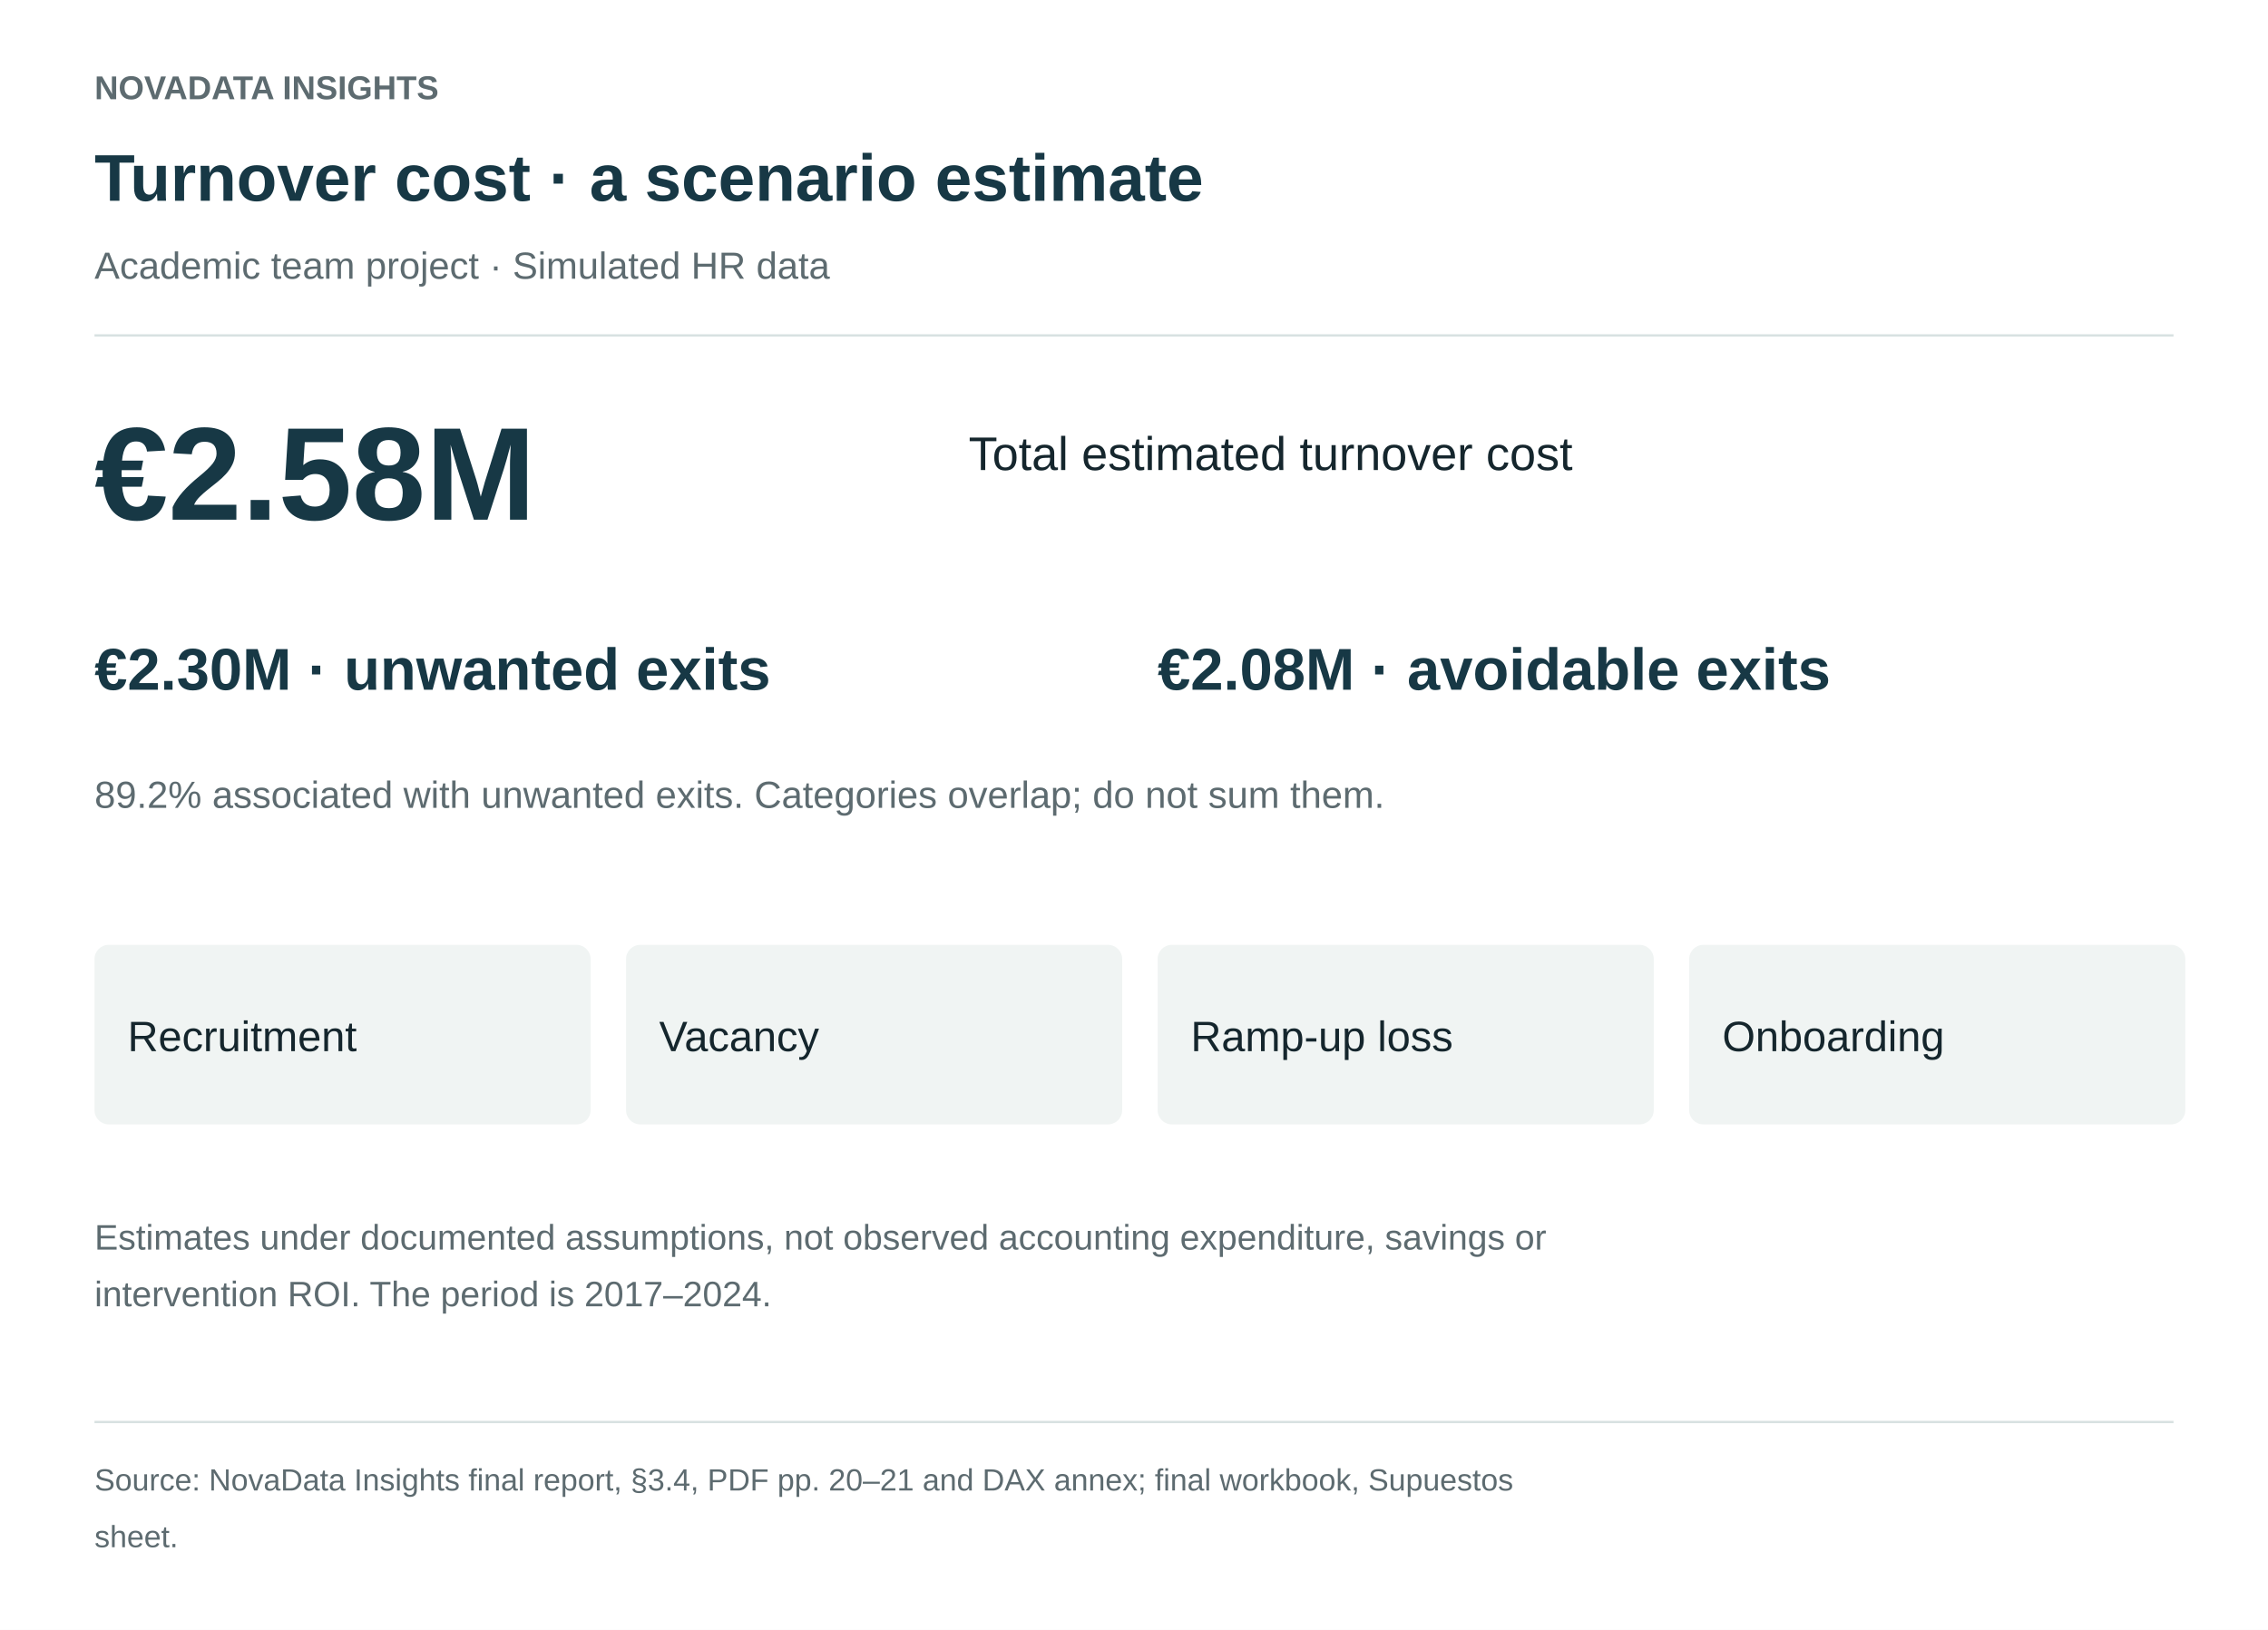
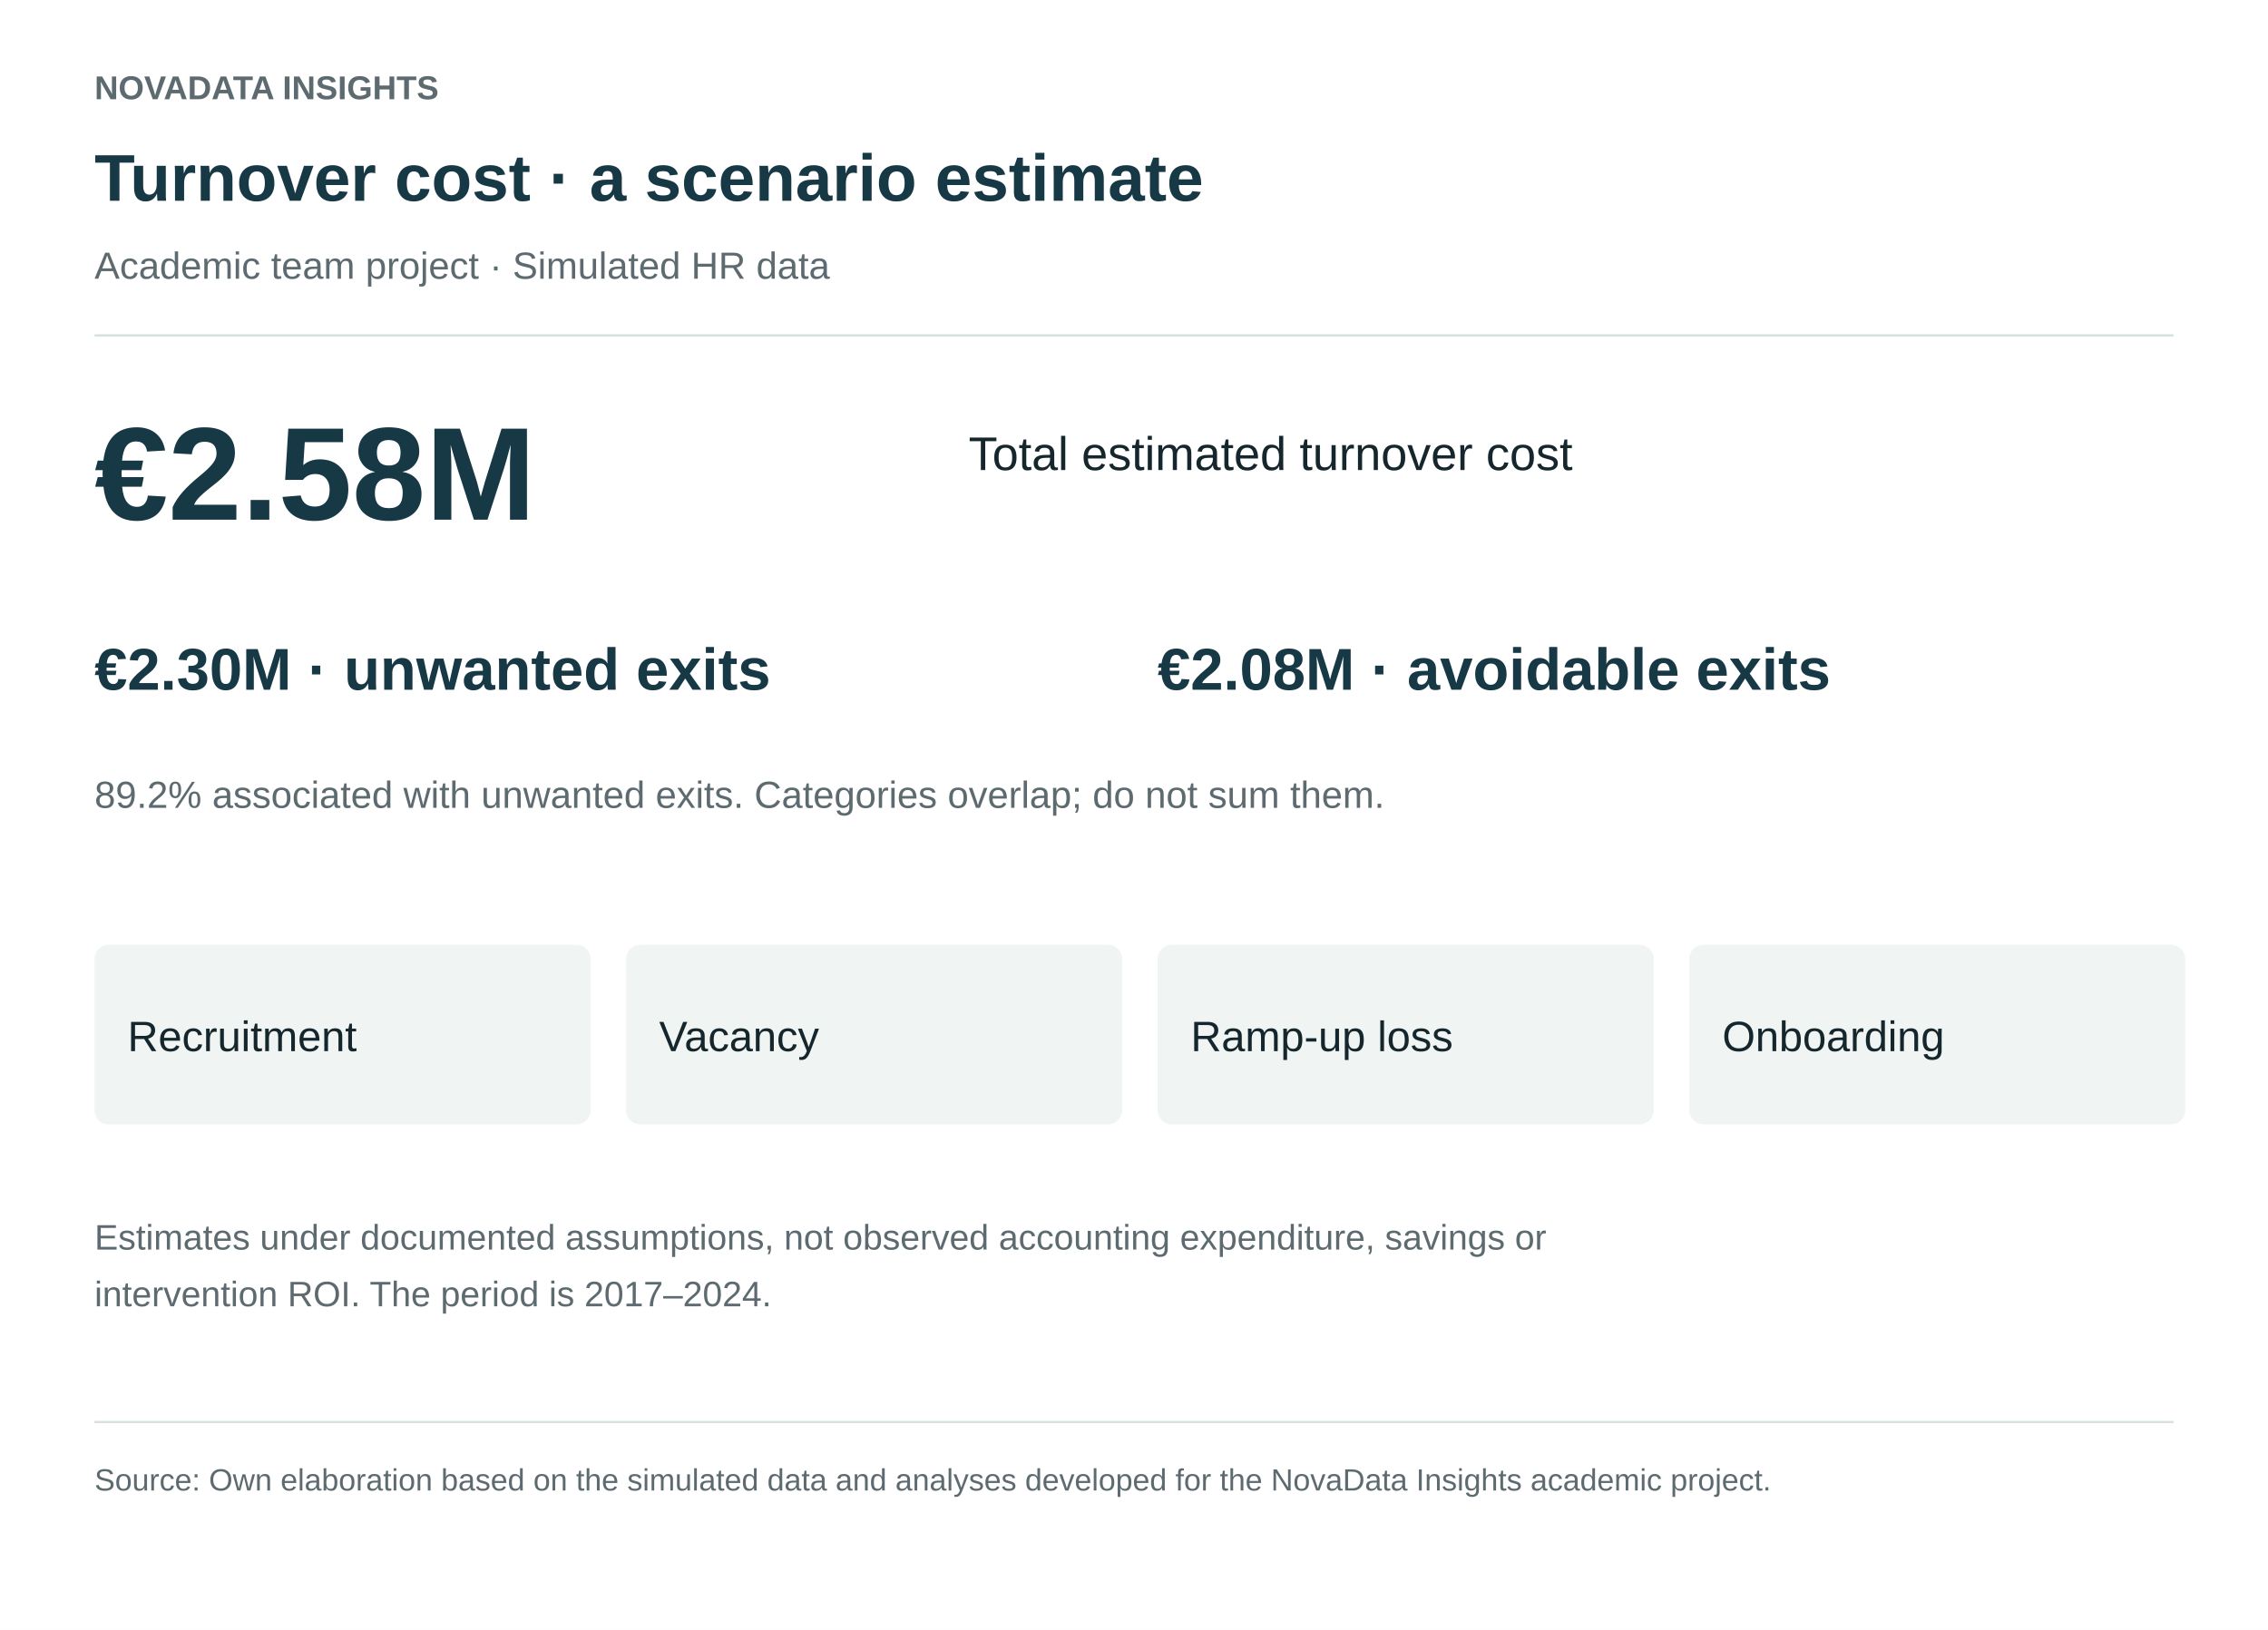
<svg xmlns="http://www.w3.org/2000/svg" width="960" height="690" viewBox="0 0 960 690" lang="en" role="img" aria-labelledby="title description">
  <g font-family="Segoe UI, Arial, sans-serif">
    <rect x="0" y="0" width="960" height="690" rx="0" fill="#FFFFFF" />
    <text x="40" y="42" font-size="14" fill="#5D6B70" font-weight="600">NOVADATA INSIGHTS</text>
    <text x="40" y="85" font-size="28" fill="#173845" font-weight="600">Turnover cost · a scenario estimate</text>
    <text x="40" y="118" font-size="16" fill="#5D6B70" font-weight="400">Academic team project · Simulated HR data</text>
    <line x1="40" y1="142" x2="920" y2="142" stroke="#D8E1E1" />
    <text x="40" y="220" font-size="56" fill="#173845" font-weight="600">€2.58M</text>
    <text x="410" y="199" font-size="20" fill="#15262D" font-weight="400">Total estimated turnover cost</text>
    <text x="40" y="292" font-size="25" fill="#173845" font-weight="600">€2.30M · unwanted exits</text>
    <text x="490" y="292" font-size="25" fill="#173845" font-weight="600">€2.08M · avoidable exits</text>
    <text x="40" y="342" font-size="16" fill="#5D6B70" font-weight="400">89.2% associated with unwanted exits. Categories overlap; do not sum them.</text>
    <rect x="40" y="400" width="210" height="76" rx="6" fill="#F0F4F3" />
    <text x="54" y="445" font-size="18" fill="#15262D" font-weight="400">Recruitment</text>
    <rect x="265" y="400" width="210" height="76" rx="6" fill="#F0F4F3" />
    <text x="279" y="445" font-size="18" fill="#15262D" font-weight="400">Vacancy</text>
    <rect x="490" y="400" width="210" height="76" rx="6" fill="#F0F4F3" />
    <text x="504" y="445" font-size="18" fill="#15262D" font-weight="400">Ramp-up loss</text>
    <rect x="715" y="400" width="210" height="76" rx="6" fill="#F0F4F3" />
    <text x="729" y="445" font-size="18" fill="#15262D" font-weight="400">Onboarding</text>
    <text x="40" y="529" font-size="15" fill="#5D6B70" font-weight="400">Estimates under documented assumptions, not observed accounting expenditure, savings or</text>
    <text x="40" y="553" font-size="15" fill="#5D6B70" font-weight="400">intervention ROI. The period is 2017–2024.</text>
    <line x1="40" y1="602" x2="920" y2="602" stroke="#D8E1E1" />
-     <text x="40" y="631" font-size="13" fill="#5D6B70" font-weight="400">Source: NovaData Insights final report, §3.4, PDF pp. 20–21 and DAX annex; final workbook, Supuestos</text>
-     <text x="40" y="655" font-size="13" fill="#5D6B70" font-weight="400">sheet.</text>
+     <text x="40" y="631" font-size="13" fill="#5D6B70" font-weight="400">Source: Own elaboration based on the simulated data and analyses developed for the NovaData Insights academic project.</text>
  </g>
</svg>
